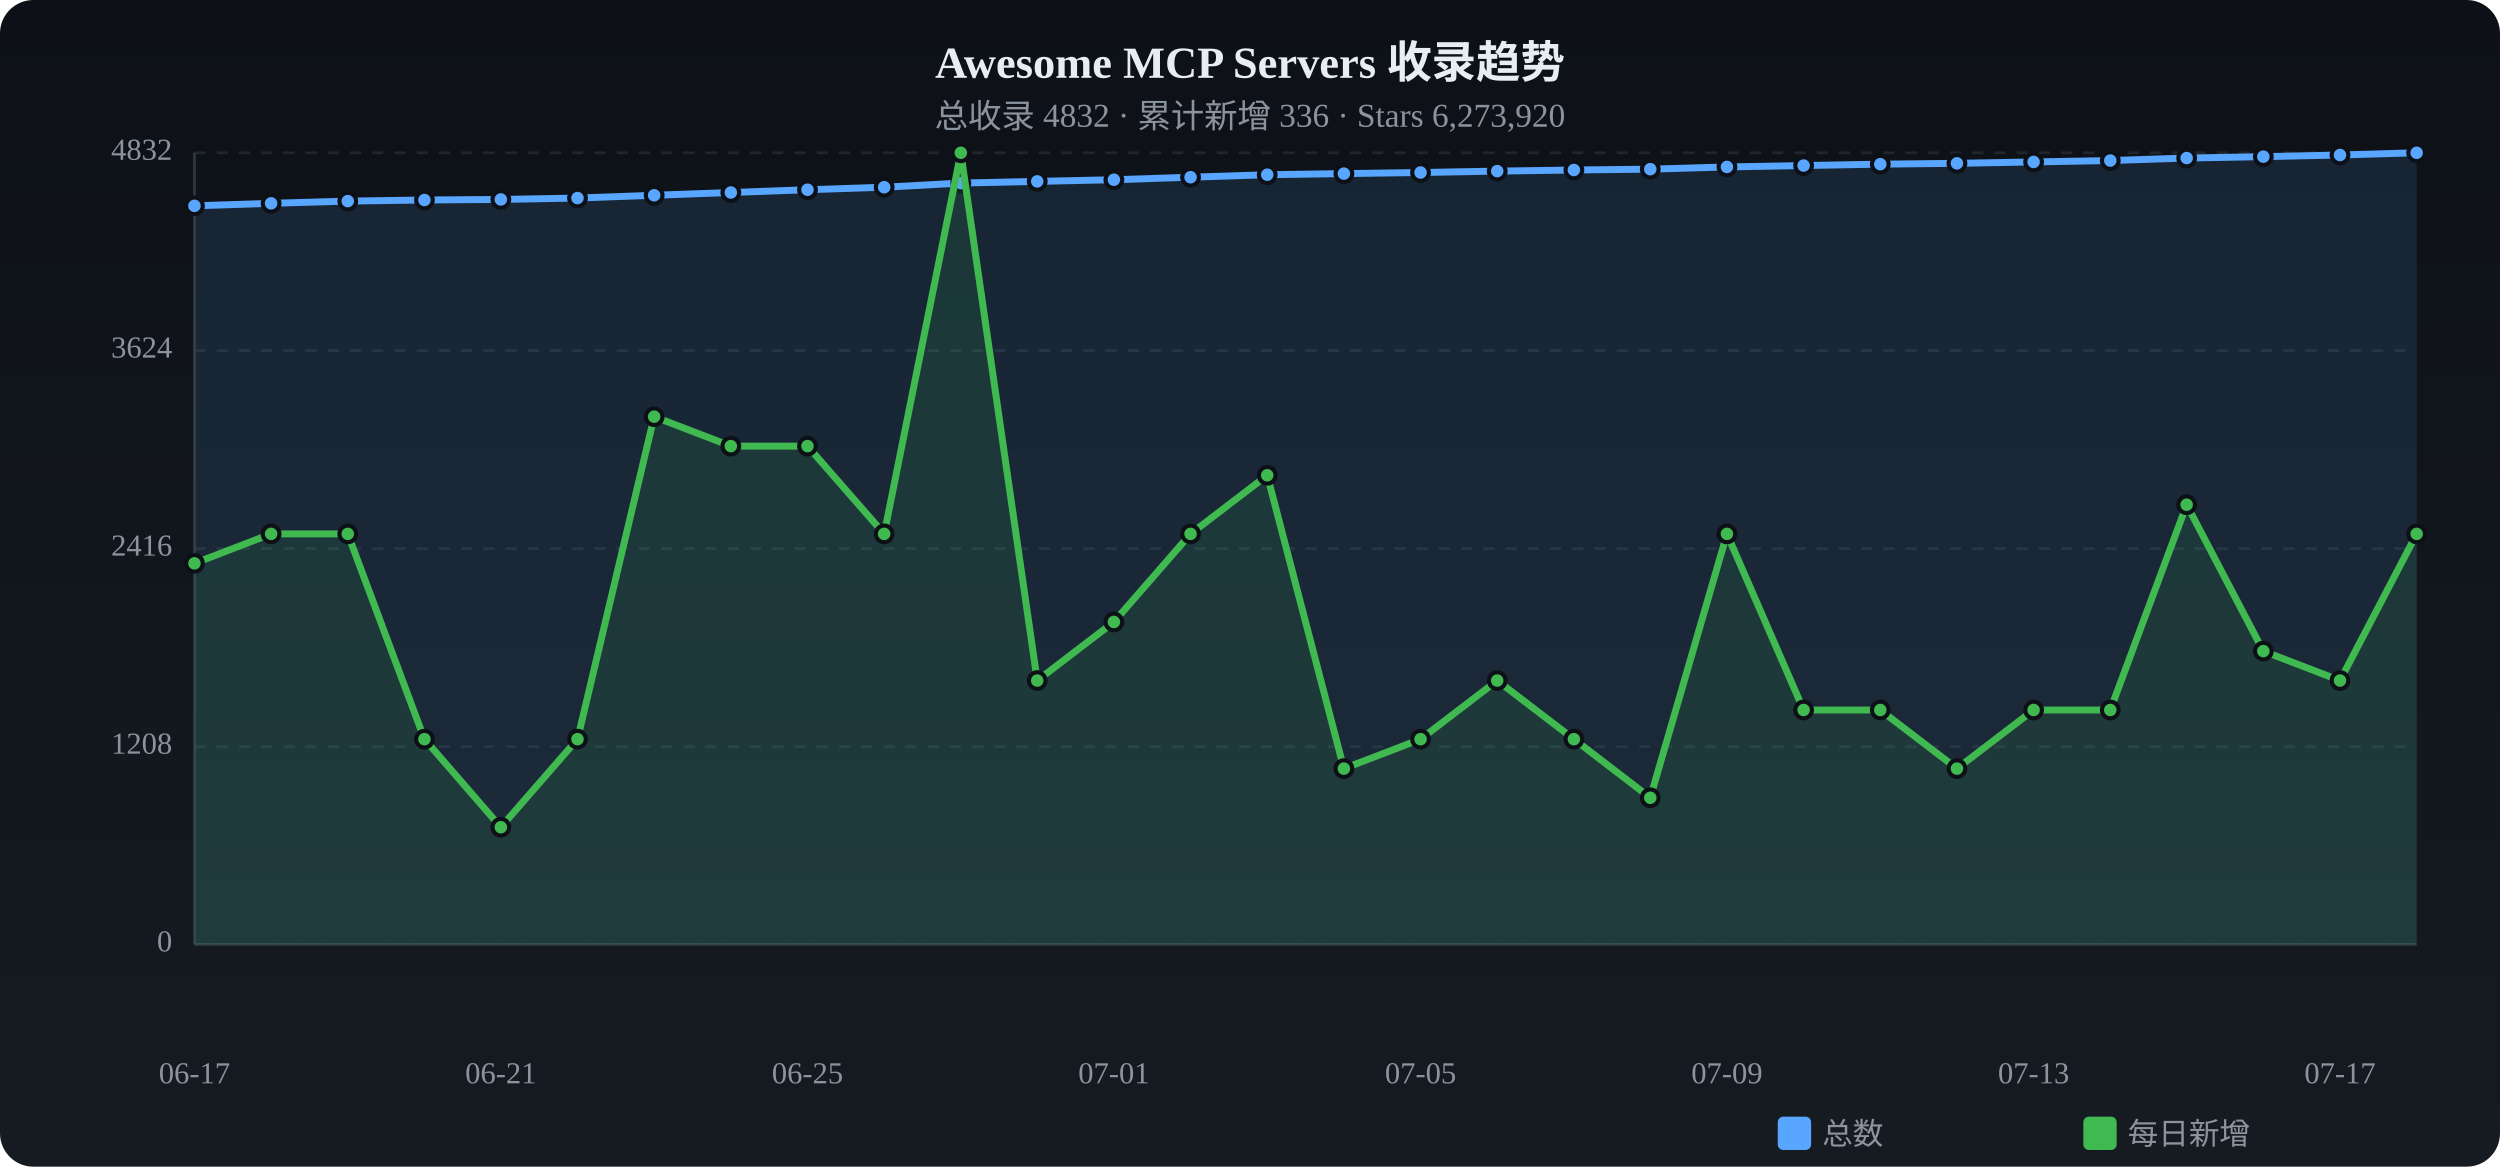
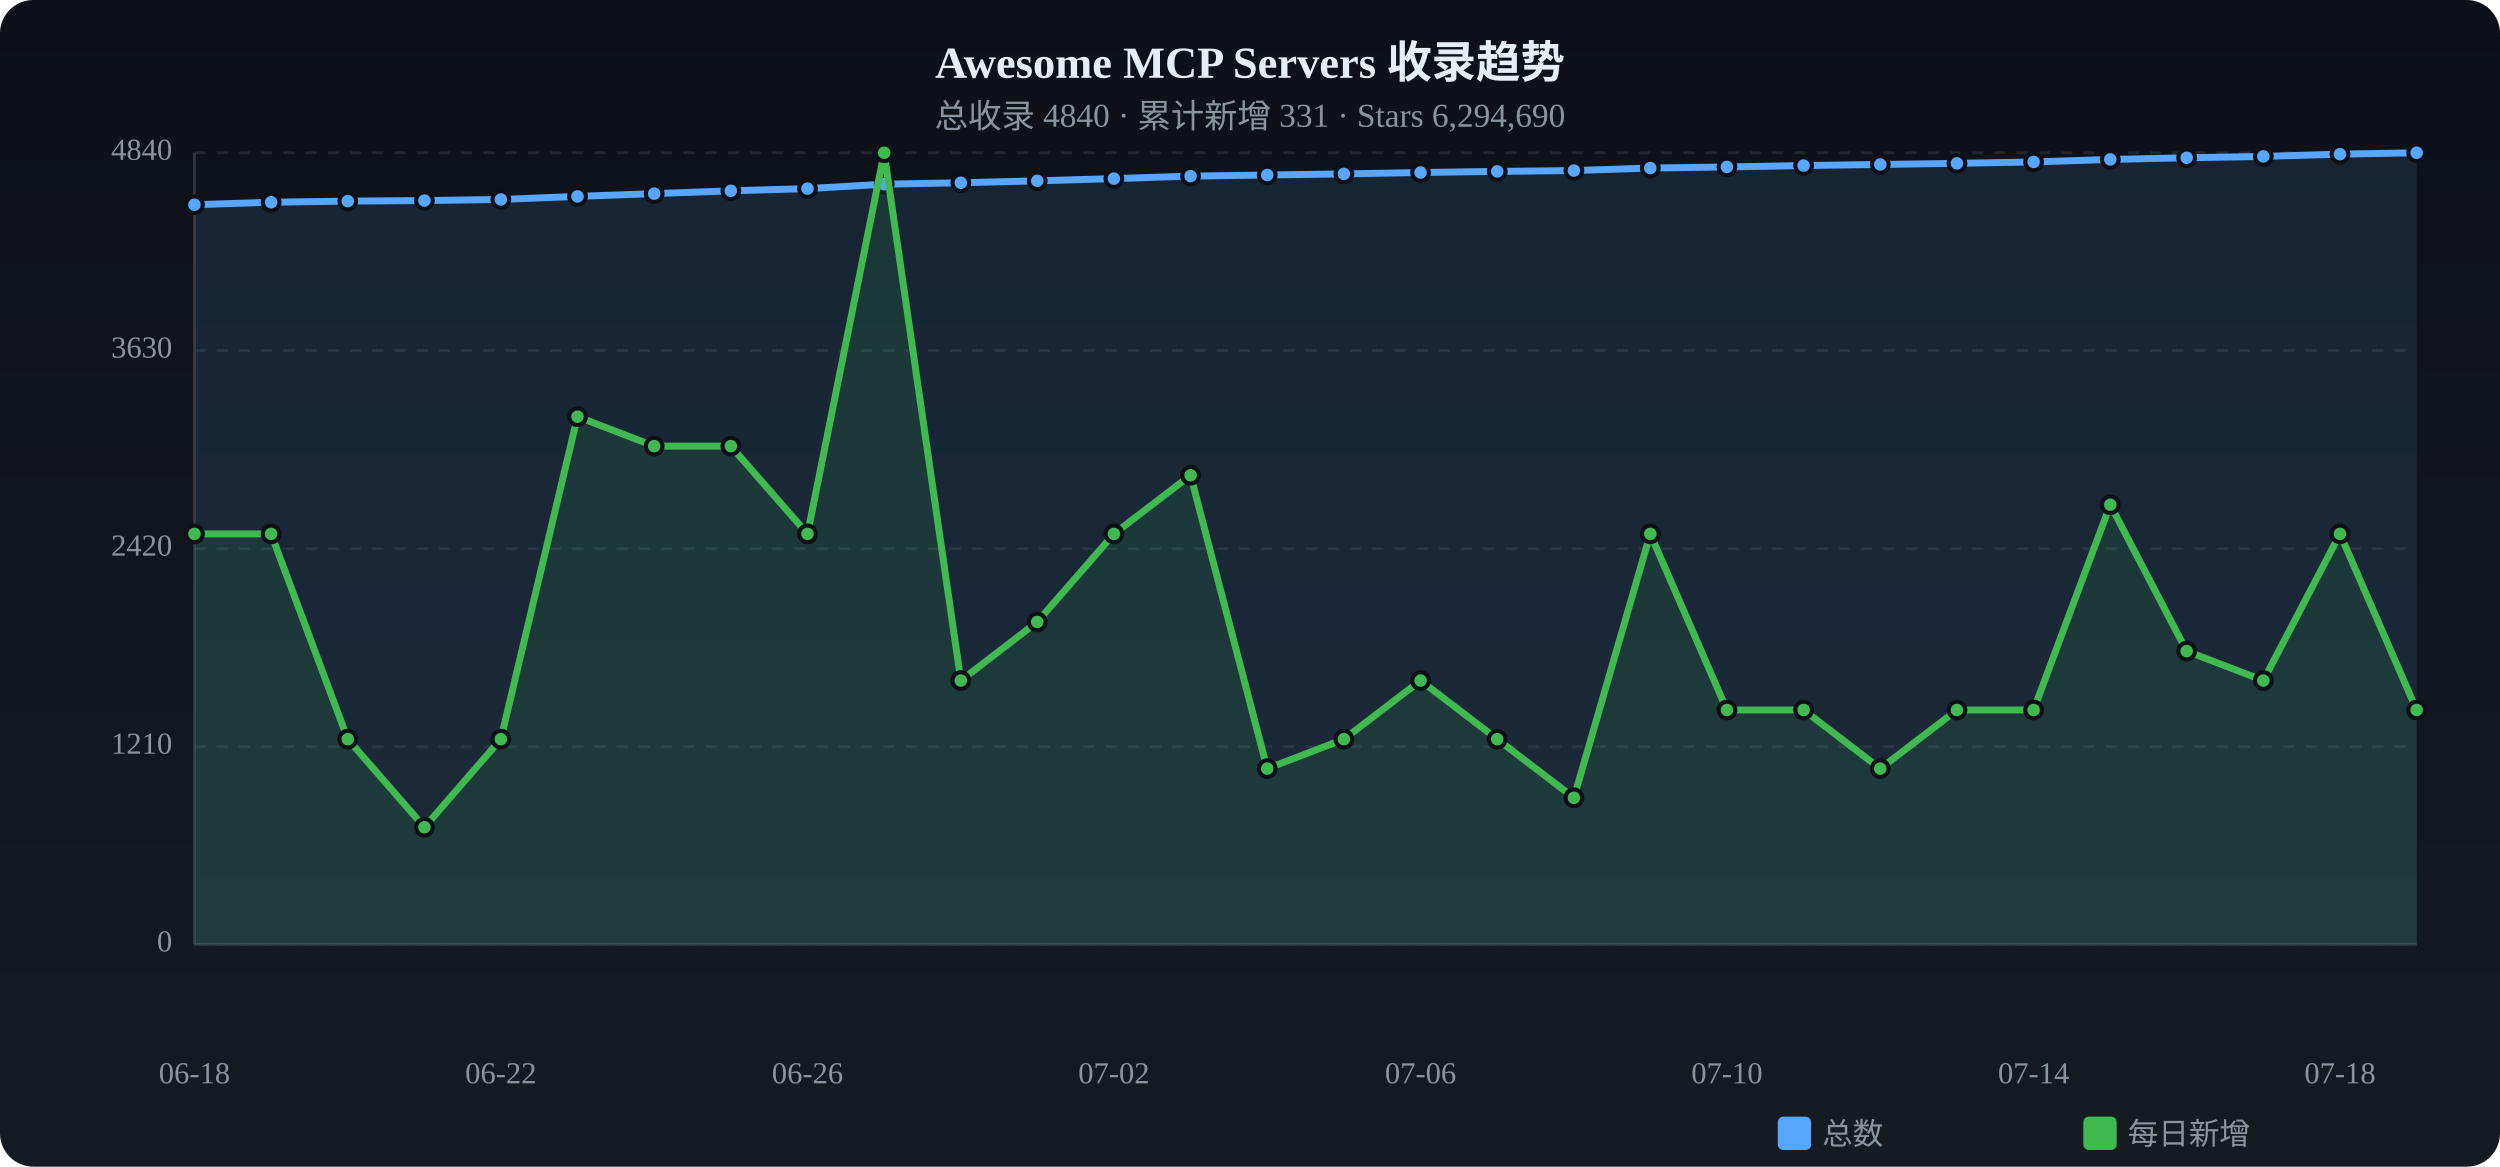
<svg xmlns="http://www.w3.org/2000/svg" viewBox="0 0 900 420" width="900" height="420">
  <defs>
    <linearGradient id="tbg" x1="0%" y1="0%" x2="0%" y2="100%">
      <stop offset="0%" stop-color="#0d1117" />
      <stop offset="100%" stop-color="#161b22" />
    </linearGradient>
  </defs>
  <rect width="900" height="420" rx="12" fill="url(#tbg)" />
  <text x="450.0" y="28" text-anchor="middle" fill="#e6edf3" font-size="16" font-weight="bold">Awesome MCP Servers 收录趋势</text>
-   <text x="450.0" y="46" text-anchor="middle" fill="#8b949e" font-size="12">总收录 4832 · 累计新增 336 · Stars 6,273,920</text>
+   <text x="450.0" y="46" text-anchor="middle" fill="#8b949e" font-size="12">总收录 4840 · 累计新增 331 · Stars 6,294,690</text>
  <text x="62" y="340.0" text-anchor="end" fill="#8b949e" font-size="11" dominant-baseline="middle">0</text>
  <line x1="70" y1="340.0" x2="870" y2="340.0" stroke="#21262d" stroke-dasharray="4 4" />
-   <text x="62" y="268.8" text-anchor="end" fill="#8b949e" font-size="11" dominant-baseline="middle">1208</text>
+   <text x="62" y="268.8" text-anchor="end" fill="#8b949e" font-size="11" dominant-baseline="middle">1210</text>
  <line x1="70" y1="268.8" x2="870" y2="268.8" stroke="#21262d" stroke-dasharray="4 4" />
-   <text x="62" y="197.5" text-anchor="end" fill="#8b949e" font-size="11" dominant-baseline="middle">2416</text>
+   <text x="62" y="197.5" text-anchor="end" fill="#8b949e" font-size="11" dominant-baseline="middle">2420</text>
  <line x1="70" y1="197.5" x2="870" y2="197.5" stroke="#21262d" stroke-dasharray="4 4" />
-   <text x="62" y="126.2" text-anchor="end" fill="#8b949e" font-size="11" dominant-baseline="middle">3624</text>
+   <text x="62" y="126.2" text-anchor="end" fill="#8b949e" font-size="11" dominant-baseline="middle">3630</text>
  <line x1="70" y1="126.2" x2="870" y2="126.2" stroke="#21262d" stroke-dasharray="4 4" />
-   <text x="62" y="55.0" text-anchor="end" fill="#8b949e" font-size="11" dominant-baseline="middle">4832</text>
+   <text x="62" y="55.0" text-anchor="end" fill="#8b949e" font-size="11" dominant-baseline="middle">4840</text>
  <line x1="70" y1="55.0" x2="870" y2="55.0" stroke="#21262d" stroke-dasharray="4 4" />
  <line x1="70" y1="55" x2="70" y2="340" stroke="#30363d" />
  <line x1="70" y1="340" x2="870" y2="340" stroke="#30363d" />
-   <path d="M70.0,74.1 L97.6,73.2 L125.2,72.4 L152.8,72.0 L180.3,71.8 L207.9,71.3 L235.5,70.3 L263.1,69.3 L290.7,68.3 L318.3,67.4 L345.9,65.9 L373.4,65.3 L401.0,64.7 L428.6,63.8 L456.2,62.9 L483.8,62.5 L511.4,62.1 L539.0,61.6 L566.6,61.2 L594.1,60.9 L621.7,60.1 L649.3,59.6 L676.9,59.1 L704.5,58.8 L732.1,58.3 L759.7,57.8 L787.2,56.9 L814.8,56.4 L842.4,55.8 L870.0,55.0 L870.0,340 L70.0,340 Z" fill="#58a6ff" opacity="0.12" />
-   <polyline points="70.0,74.1 97.6,73.2 125.2,72.4 152.8,72.0 180.3,71.8 207.9,71.3 235.5,70.3 263.1,69.3 290.7,68.3 318.3,67.4 345.9,65.9 373.4,65.3 401.0,64.7 428.6,63.8 456.2,62.9 483.8,62.5 511.4,62.1 539.0,61.6 566.6,61.2 594.1,60.9 621.7,60.1 649.3,59.6 676.9,59.1 704.5,58.8 732.1,58.3 759.7,57.8 787.2,56.9 814.8,56.4 842.4,55.8 870.0,55.0" fill="none" stroke="#58a6ff" stroke-width="2.5" stroke-linecap="round" stroke-linejoin="round" />
-   <circle cx="70.0" cy="74.1" r="3" fill="#58a6ff" stroke="#0d1117" stroke-width="1.5" />
-   <circle cx="97.6" cy="73.2" r="3" fill="#58a6ff" stroke="#0d1117" stroke-width="1.5" />
+   <path d="M70.0,73.7 L97.6,72.8 L125.2,72.4 L152.8,72.2 L180.3,71.8 L207.9,70.7 L235.5,69.7 L263.1,68.7 L290.7,67.9 L318.3,66.3 L345.9,65.8 L373.4,65.1 L401.0,64.3 L428.6,63.4 L456.2,63.0 L483.8,62.6 L511.4,62.1 L539.0,61.7 L566.6,61.4 L594.1,60.5 L621.7,60.1 L649.3,59.6 L676.9,59.2 L704.5,58.8 L732.1,58.3 L759.7,57.4 L787.2,56.8 L814.8,56.3 L842.4,55.5 L870.0,55.0 L870.0,340 L70.0,340 Z" fill="#58a6ff" opacity="0.12" />
+   <polyline points="70.0,73.7 97.6,72.8 125.2,72.4 152.8,72.2 180.3,71.8 207.9,70.7 235.5,69.7 263.1,68.7 290.7,67.9 318.3,66.3 345.9,65.8 373.4,65.1 401.0,64.3 428.6,63.4 456.2,63.0 483.8,62.6 511.4,62.1 539.0,61.7 566.6,61.4 594.1,60.5 621.7,60.1 649.3,59.6 676.9,59.2 704.5,58.8 732.1,58.3 759.7,57.4 787.2,56.8 814.8,56.3 842.4,55.5 870.0,55.0" fill="none" stroke="#58a6ff" stroke-width="2.5" stroke-linecap="round" stroke-linejoin="round" />
+   <circle cx="70.0" cy="73.7" r="3" fill="#58a6ff" stroke="#0d1117" stroke-width="1.5" />
+   <circle cx="97.6" cy="72.8" r="3" fill="#58a6ff" stroke="#0d1117" stroke-width="1.5" />
  <circle cx="125.2" cy="72.4" r="3" fill="#58a6ff" stroke="#0d1117" stroke-width="1.5" />
-   <circle cx="152.8" cy="72.0" r="3" fill="#58a6ff" stroke="#0d1117" stroke-width="1.5" />
+   <circle cx="152.8" cy="72.2" r="3" fill="#58a6ff" stroke="#0d1117" stroke-width="1.5" />
  <circle cx="180.3" cy="71.8" r="3" fill="#58a6ff" stroke="#0d1117" stroke-width="1.5" />
-   <circle cx="207.9" cy="71.3" r="3" fill="#58a6ff" stroke="#0d1117" stroke-width="1.5" />
-   <circle cx="235.5" cy="70.3" r="3" fill="#58a6ff" stroke="#0d1117" stroke-width="1.5" />
-   <circle cx="263.1" cy="69.3" r="3" fill="#58a6ff" stroke="#0d1117" stroke-width="1.5" />
-   <circle cx="290.7" cy="68.3" r="3" fill="#58a6ff" stroke="#0d1117" stroke-width="1.5" />
-   <circle cx="318.3" cy="67.4" r="3" fill="#58a6ff" stroke="#0d1117" stroke-width="1.5" />
-   <circle cx="345.9" cy="65.9" r="3" fill="#58a6ff" stroke="#0d1117" stroke-width="1.5" />
-   <circle cx="373.4" cy="65.3" r="3" fill="#58a6ff" stroke="#0d1117" stroke-width="1.5" />
-   <circle cx="401.0" cy="64.7" r="3" fill="#58a6ff" stroke="#0d1117" stroke-width="1.5" />
-   <circle cx="428.6" cy="63.8" r="3" fill="#58a6ff" stroke="#0d1117" stroke-width="1.5" />
-   <circle cx="456.2" cy="62.9" r="3" fill="#58a6ff" stroke="#0d1117" stroke-width="1.5" />
-   <circle cx="483.8" cy="62.5" r="3" fill="#58a6ff" stroke="#0d1117" stroke-width="1.5" />
+   <circle cx="207.9" cy="70.7" r="3" fill="#58a6ff" stroke="#0d1117" stroke-width="1.5" />
+   <circle cx="235.5" cy="69.7" r="3" fill="#58a6ff" stroke="#0d1117" stroke-width="1.5" />
+   <circle cx="263.1" cy="68.7" r="3" fill="#58a6ff" stroke="#0d1117" stroke-width="1.5" />
+   <circle cx="290.7" cy="67.9" r="3" fill="#58a6ff" stroke="#0d1117" stroke-width="1.5" />
+   <circle cx="318.3" cy="66.3" r="3" fill="#58a6ff" stroke="#0d1117" stroke-width="1.5" />
+   <circle cx="345.9" cy="65.8" r="3" fill="#58a6ff" stroke="#0d1117" stroke-width="1.5" />
+   <circle cx="373.4" cy="65.1" r="3" fill="#58a6ff" stroke="#0d1117" stroke-width="1.5" />
+   <circle cx="401.0" cy="64.3" r="3" fill="#58a6ff" stroke="#0d1117" stroke-width="1.5" />
+   <circle cx="428.6" cy="63.4" r="3" fill="#58a6ff" stroke="#0d1117" stroke-width="1.5" />
+   <circle cx="456.2" cy="63.0" r="3" fill="#58a6ff" stroke="#0d1117" stroke-width="1.5" />
+   <circle cx="483.8" cy="62.6" r="3" fill="#58a6ff" stroke="#0d1117" stroke-width="1.5" />
  <circle cx="511.4" cy="62.1" r="3" fill="#58a6ff" stroke="#0d1117" stroke-width="1.5" />
-   <circle cx="539.0" cy="61.6" r="3" fill="#58a6ff" stroke="#0d1117" stroke-width="1.5" />
-   <circle cx="566.6" cy="61.2" r="3" fill="#58a6ff" stroke="#0d1117" stroke-width="1.5" />
-   <circle cx="594.1" cy="60.9" r="3" fill="#58a6ff" stroke="#0d1117" stroke-width="1.5" />
+   <circle cx="539.0" cy="61.7" r="3" fill="#58a6ff" stroke="#0d1117" stroke-width="1.5" />
+   <circle cx="566.6" cy="61.4" r="3" fill="#58a6ff" stroke="#0d1117" stroke-width="1.5" />
+   <circle cx="594.1" cy="60.5" r="3" fill="#58a6ff" stroke="#0d1117" stroke-width="1.5" />
  <circle cx="621.7" cy="60.1" r="3" fill="#58a6ff" stroke="#0d1117" stroke-width="1.5" />
  <circle cx="649.3" cy="59.6" r="3" fill="#58a6ff" stroke="#0d1117" stroke-width="1.5" />
-   <circle cx="676.9" cy="59.1" r="3" fill="#58a6ff" stroke="#0d1117" stroke-width="1.5" />
+   <circle cx="676.9" cy="59.2" r="3" fill="#58a6ff" stroke="#0d1117" stroke-width="1.5" />
  <circle cx="704.5" cy="58.8" r="3" fill="#58a6ff" stroke="#0d1117" stroke-width="1.5" />
  <circle cx="732.1" cy="58.3" r="3" fill="#58a6ff" stroke="#0d1117" stroke-width="1.5" />
-   <circle cx="759.7" cy="57.8" r="3" fill="#58a6ff" stroke="#0d1117" stroke-width="1.5" />
-   <circle cx="787.2" cy="56.9" r="3" fill="#58a6ff" stroke="#0d1117" stroke-width="1.5" />
-   <circle cx="814.8" cy="56.4" r="3" fill="#58a6ff" stroke="#0d1117" stroke-width="1.5" />
-   <circle cx="842.4" cy="55.8" r="3" fill="#58a6ff" stroke="#0d1117" stroke-width="1.5" />
+   <circle cx="759.7" cy="57.4" r="3" fill="#58a6ff" stroke="#0d1117" stroke-width="1.5" />
+   <circle cx="787.2" cy="56.8" r="3" fill="#58a6ff" stroke="#0d1117" stroke-width="1.5" />
+   <circle cx="814.8" cy="56.3" r="3" fill="#58a6ff" stroke="#0d1117" stroke-width="1.5" />
+   <circle cx="842.4" cy="55.5" r="3" fill="#58a6ff" stroke="#0d1117" stroke-width="1.5" />
  <circle cx="870.0" cy="55.0" r="3" fill="#58a6ff" stroke="#0d1117" stroke-width="1.5" />
-   <path d="M70.0,202.8 L97.6,192.2 L125.2,192.2 L152.8,266.1 L180.3,297.8 L207.9,266.1 L235.5,150.0 L263.1,160.6 L290.7,160.6 L318.3,192.2 L345.9,55.0 L373.4,245.0 L401.0,223.9 L428.6,192.2 L456.2,171.1 L483.8,276.7 L511.4,266.1 L539.0,245.0 L566.6,266.1 L594.1,287.2 L621.7,192.2 L649.3,255.6 L676.9,255.6 L704.5,276.7 L732.1,255.6 L759.7,255.6 L787.2,181.7 L814.8,234.4 L842.4,245.0 L870.0,192.2 L870.0,340 L70.0,340 Z" fill="#3fb950" opacity="0.12" />
-   <polyline points="70.0,202.8 97.6,192.2 125.2,192.2 152.8,266.1 180.3,297.8 207.9,266.1 235.5,150.0 263.1,160.6 290.7,160.6 318.3,192.2 345.9,55.0 373.4,245.0 401.0,223.9 428.6,192.2 456.2,171.1 483.8,276.7 511.4,266.1 539.0,245.0 566.6,266.1 594.1,287.2 621.7,192.2 649.3,255.6 676.9,255.6 704.5,276.7 732.1,255.6 759.7,255.6 787.2,181.7 814.8,234.4 842.4,245.0 870.0,192.2" fill="none" stroke="#3fb950" stroke-width="2.5" stroke-linecap="round" stroke-linejoin="round" />
-   <circle cx="70.0" cy="202.8" r="3" fill="#3fb950" stroke="#0d1117" stroke-width="1.5" />
+   <path d="M70.0,192.2 L97.6,192.2 L125.2,266.1 L152.8,297.8 L180.3,266.1 L207.9,150.0 L235.5,160.6 L263.1,160.6 L290.7,192.2 L318.3,55.0 L345.9,245.0 L373.4,223.9 L401.0,192.2 L428.6,171.1 L456.2,276.7 L483.8,266.1 L511.4,245.0 L539.0,266.1 L566.6,287.2 L594.1,192.2 L621.7,255.6 L649.3,255.6 L676.9,276.7 L704.5,255.6 L732.1,255.6 L759.7,181.7 L787.2,234.4 L814.8,245.0 L842.4,192.2 L870.0,255.6 L870.0,340 L70.0,340 Z" fill="#3fb950" opacity="0.12" />
+   <polyline points="70.0,192.2 97.6,192.2 125.2,266.1 152.8,297.8 180.3,266.1 207.9,150.0 235.5,160.6 263.1,160.6 290.7,192.2 318.3,55.0 345.9,245.0 373.4,223.9 401.0,192.2 428.6,171.1 456.2,276.7 483.8,266.1 511.4,245.0 539.0,266.1 566.6,287.2 594.1,192.2 621.7,255.6 649.3,255.6 676.9,276.7 704.5,255.6 732.1,255.6 759.7,181.7 787.2,234.4 814.8,245.0 842.4,192.2 870.0,255.6" fill="none" stroke="#3fb950" stroke-width="2.5" stroke-linecap="round" stroke-linejoin="round" />
+   <circle cx="70.0" cy="192.2" r="3" fill="#3fb950" stroke="#0d1117" stroke-width="1.5" />
  <circle cx="97.6" cy="192.2" r="3" fill="#3fb950" stroke="#0d1117" stroke-width="1.5" />
-   <circle cx="125.2" cy="192.2" r="3" fill="#3fb950" stroke="#0d1117" stroke-width="1.5" />
-   <circle cx="152.8" cy="266.1" r="3" fill="#3fb950" stroke="#0d1117" stroke-width="1.5" />
-   <circle cx="180.3" cy="297.8" r="3" fill="#3fb950" stroke="#0d1117" stroke-width="1.5" />
-   <circle cx="207.9" cy="266.1" r="3" fill="#3fb950" stroke="#0d1117" stroke-width="1.5" />
-   <circle cx="235.5" cy="150.0" r="3" fill="#3fb950" stroke="#0d1117" stroke-width="1.5" />
+   <circle cx="125.2" cy="266.1" r="3" fill="#3fb950" stroke="#0d1117" stroke-width="1.5" />
+   <circle cx="152.8" cy="297.8" r="3" fill="#3fb950" stroke="#0d1117" stroke-width="1.5" />
+   <circle cx="180.3" cy="266.1" r="3" fill="#3fb950" stroke="#0d1117" stroke-width="1.5" />
+   <circle cx="207.9" cy="150.0" r="3" fill="#3fb950" stroke="#0d1117" stroke-width="1.5" />
+   <circle cx="235.5" cy="160.6" r="3" fill="#3fb950" stroke="#0d1117" stroke-width="1.5" />
  <circle cx="263.1" cy="160.6" r="3" fill="#3fb950" stroke="#0d1117" stroke-width="1.5" />
-   <circle cx="290.7" cy="160.6" r="3" fill="#3fb950" stroke="#0d1117" stroke-width="1.5" />
-   <circle cx="318.3" cy="192.2" r="3" fill="#3fb950" stroke="#0d1117" stroke-width="1.5" />
-   <circle cx="345.9" cy="55.0" r="3" fill="#3fb950" stroke="#0d1117" stroke-width="1.5" />
-   <circle cx="373.4" cy="245.0" r="3" fill="#3fb950" stroke="#0d1117" stroke-width="1.5" />
-   <circle cx="401.0" cy="223.9" r="3" fill="#3fb950" stroke="#0d1117" stroke-width="1.5" />
-   <circle cx="428.6" cy="192.2" r="3" fill="#3fb950" stroke="#0d1117" stroke-width="1.5" />
-   <circle cx="456.2" cy="171.1" r="3" fill="#3fb950" stroke="#0d1117" stroke-width="1.5" />
-   <circle cx="483.8" cy="276.7" r="3" fill="#3fb950" stroke="#0d1117" stroke-width="1.5" />
-   <circle cx="511.4" cy="266.1" r="3" fill="#3fb950" stroke="#0d1117" stroke-width="1.5" />
-   <circle cx="539.0" cy="245.0" r="3" fill="#3fb950" stroke="#0d1117" stroke-width="1.5" />
-   <circle cx="566.6" cy="266.1" r="3" fill="#3fb950" stroke="#0d1117" stroke-width="1.5" />
-   <circle cx="594.1" cy="287.2" r="3" fill="#3fb950" stroke="#0d1117" stroke-width="1.5" />
-   <circle cx="621.7" cy="192.2" r="3" fill="#3fb950" stroke="#0d1117" stroke-width="1.5" />
+   <circle cx="290.7" cy="192.2" r="3" fill="#3fb950" stroke="#0d1117" stroke-width="1.5" />
+   <circle cx="318.3" cy="55.0" r="3" fill="#3fb950" stroke="#0d1117" stroke-width="1.5" />
+   <circle cx="345.9" cy="245.0" r="3" fill="#3fb950" stroke="#0d1117" stroke-width="1.5" />
+   <circle cx="373.4" cy="223.9" r="3" fill="#3fb950" stroke="#0d1117" stroke-width="1.5" />
+   <circle cx="401.0" cy="192.2" r="3" fill="#3fb950" stroke="#0d1117" stroke-width="1.5" />
+   <circle cx="428.6" cy="171.1" r="3" fill="#3fb950" stroke="#0d1117" stroke-width="1.5" />
+   <circle cx="456.2" cy="276.7" r="3" fill="#3fb950" stroke="#0d1117" stroke-width="1.5" />
+   <circle cx="483.8" cy="266.1" r="3" fill="#3fb950" stroke="#0d1117" stroke-width="1.5" />
+   <circle cx="511.4" cy="245.0" r="3" fill="#3fb950" stroke="#0d1117" stroke-width="1.5" />
+   <circle cx="539.0" cy="266.1" r="3" fill="#3fb950" stroke="#0d1117" stroke-width="1.5" />
+   <circle cx="566.6" cy="287.2" r="3" fill="#3fb950" stroke="#0d1117" stroke-width="1.5" />
+   <circle cx="594.1" cy="192.2" r="3" fill="#3fb950" stroke="#0d1117" stroke-width="1.5" />
+   <circle cx="621.7" cy="255.6" r="3" fill="#3fb950" stroke="#0d1117" stroke-width="1.5" />
  <circle cx="649.3" cy="255.6" r="3" fill="#3fb950" stroke="#0d1117" stroke-width="1.5" />
-   <circle cx="676.9" cy="255.6" r="3" fill="#3fb950" stroke="#0d1117" stroke-width="1.5" />
-   <circle cx="704.5" cy="276.7" r="3" fill="#3fb950" stroke="#0d1117" stroke-width="1.5" />
+   <circle cx="676.9" cy="276.7" r="3" fill="#3fb950" stroke="#0d1117" stroke-width="1.5" />
+   <circle cx="704.5" cy="255.6" r="3" fill="#3fb950" stroke="#0d1117" stroke-width="1.5" />
  <circle cx="732.1" cy="255.6" r="3" fill="#3fb950" stroke="#0d1117" stroke-width="1.5" />
-   <circle cx="759.7" cy="255.6" r="3" fill="#3fb950" stroke="#0d1117" stroke-width="1.5" />
-   <circle cx="787.2" cy="181.7" r="3" fill="#3fb950" stroke="#0d1117" stroke-width="1.5" />
-   <circle cx="814.8" cy="234.4" r="3" fill="#3fb950" stroke="#0d1117" stroke-width="1.5" />
-   <circle cx="842.4" cy="245.0" r="3" fill="#3fb950" stroke="#0d1117" stroke-width="1.5" />
-   <circle cx="870.0" cy="192.2" r="3" fill="#3fb950" stroke="#0d1117" stroke-width="1.5" />
-   <text x="70.0" y="390" text-anchor="middle" fill="#8b949e" font-size="11">06-17</text>
-   <text x="180.3" y="390" text-anchor="middle" fill="#8b949e" font-size="11">06-21</text>
-   <text x="290.7" y="390" text-anchor="middle" fill="#8b949e" font-size="11">06-25</text>
-   <text x="401.0" y="390" text-anchor="middle" fill="#8b949e" font-size="11">07-01</text>
-   <text x="511.4" y="390" text-anchor="middle" fill="#8b949e" font-size="11">07-05</text>
-   <text x="621.7" y="390" text-anchor="middle" fill="#8b949e" font-size="11">07-09</text>
-   <text x="732.1" y="390" text-anchor="middle" fill="#8b949e" font-size="11">07-13</text>
-   <text x="842.4" y="390" text-anchor="middle" fill="#8b949e" font-size="11">07-17</text>
+   <circle cx="759.7" cy="181.7" r="3" fill="#3fb950" stroke="#0d1117" stroke-width="1.5" />
+   <circle cx="787.2" cy="234.4" r="3" fill="#3fb950" stroke="#0d1117" stroke-width="1.5" />
+   <circle cx="814.8" cy="245.0" r="3" fill="#3fb950" stroke="#0d1117" stroke-width="1.5" />
+   <circle cx="842.4" cy="192.2" r="3" fill="#3fb950" stroke="#0d1117" stroke-width="1.5" />
+   <circle cx="870.0" cy="255.6" r="3" fill="#3fb950" stroke="#0d1117" stroke-width="1.5" />
+   <text x="70.0" y="390" text-anchor="middle" fill="#8b949e" font-size="11">06-18</text>
+   <text x="180.3" y="390" text-anchor="middle" fill="#8b949e" font-size="11">06-22</text>
+   <text x="290.7" y="390" text-anchor="middle" fill="#8b949e" font-size="11">06-26</text>
+   <text x="401.0" y="390" text-anchor="middle" fill="#8b949e" font-size="11">07-02</text>
+   <text x="511.4" y="390" text-anchor="middle" fill="#8b949e" font-size="11">07-06</text>
+   <text x="621.7" y="390" text-anchor="middle" fill="#8b949e" font-size="11">07-10</text>
+   <text x="732.1" y="390" text-anchor="middle" fill="#8b949e" font-size="11">07-14</text>
+   <text x="842.4" y="390" text-anchor="middle" fill="#8b949e" font-size="11">07-18</text>
  <rect x="640" y="402" width="12" height="12" rx="2" fill="#58a6ff" />
  <text x="656" y="412" fill="#8b949e" font-size="11">总数</text>
  <rect x="750" y="402" width="12" height="12" rx="2" fill="#3fb950" />
  <text x="766" y="412" fill="#8b949e" font-size="11">每日新增</text>
</svg>
